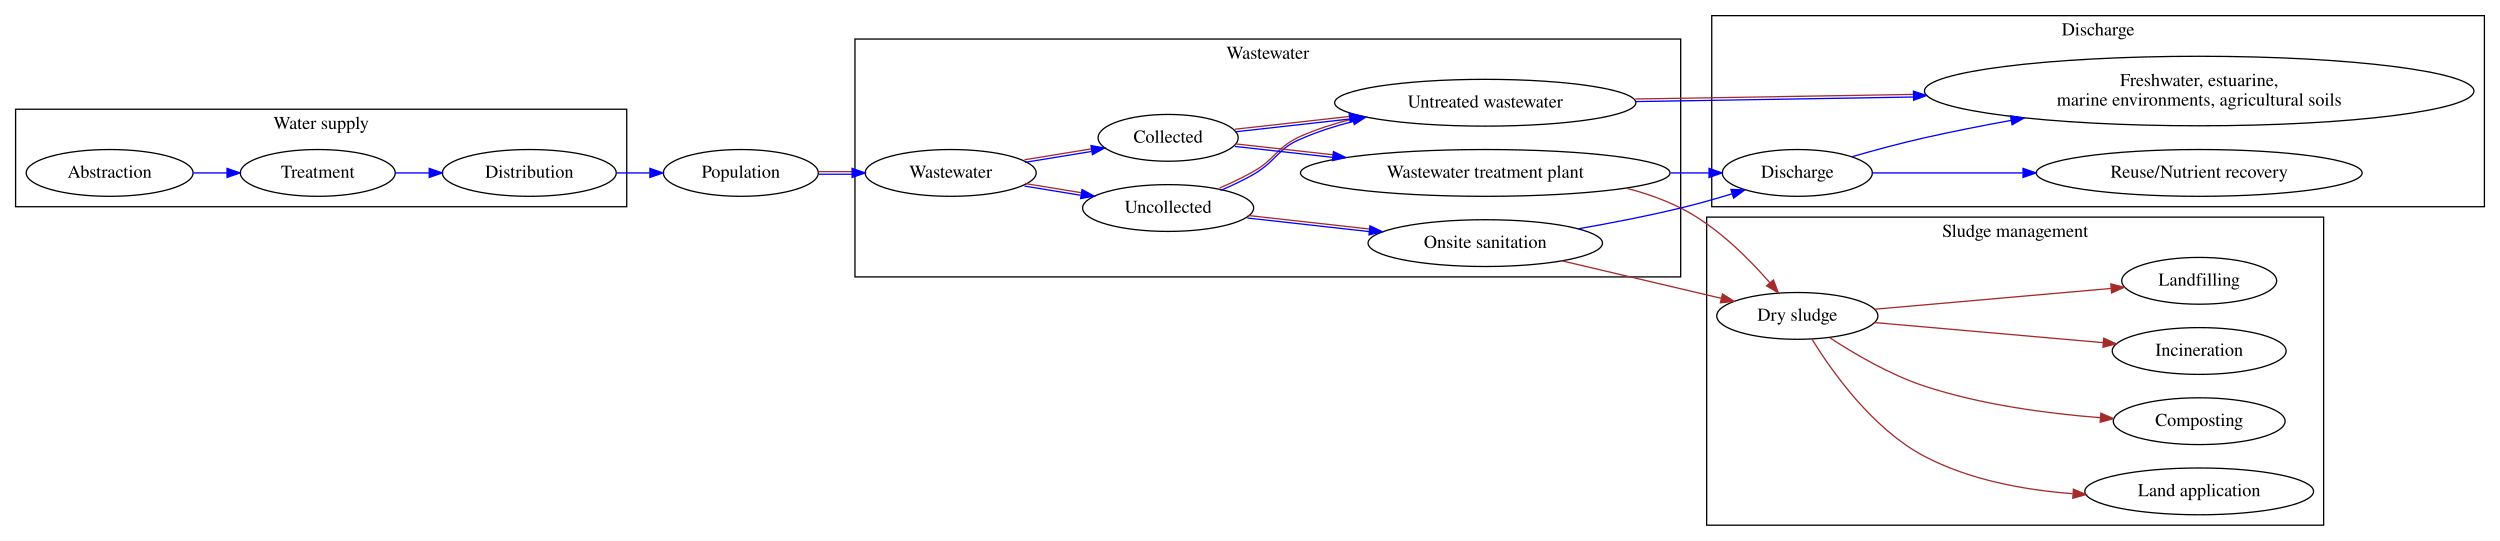
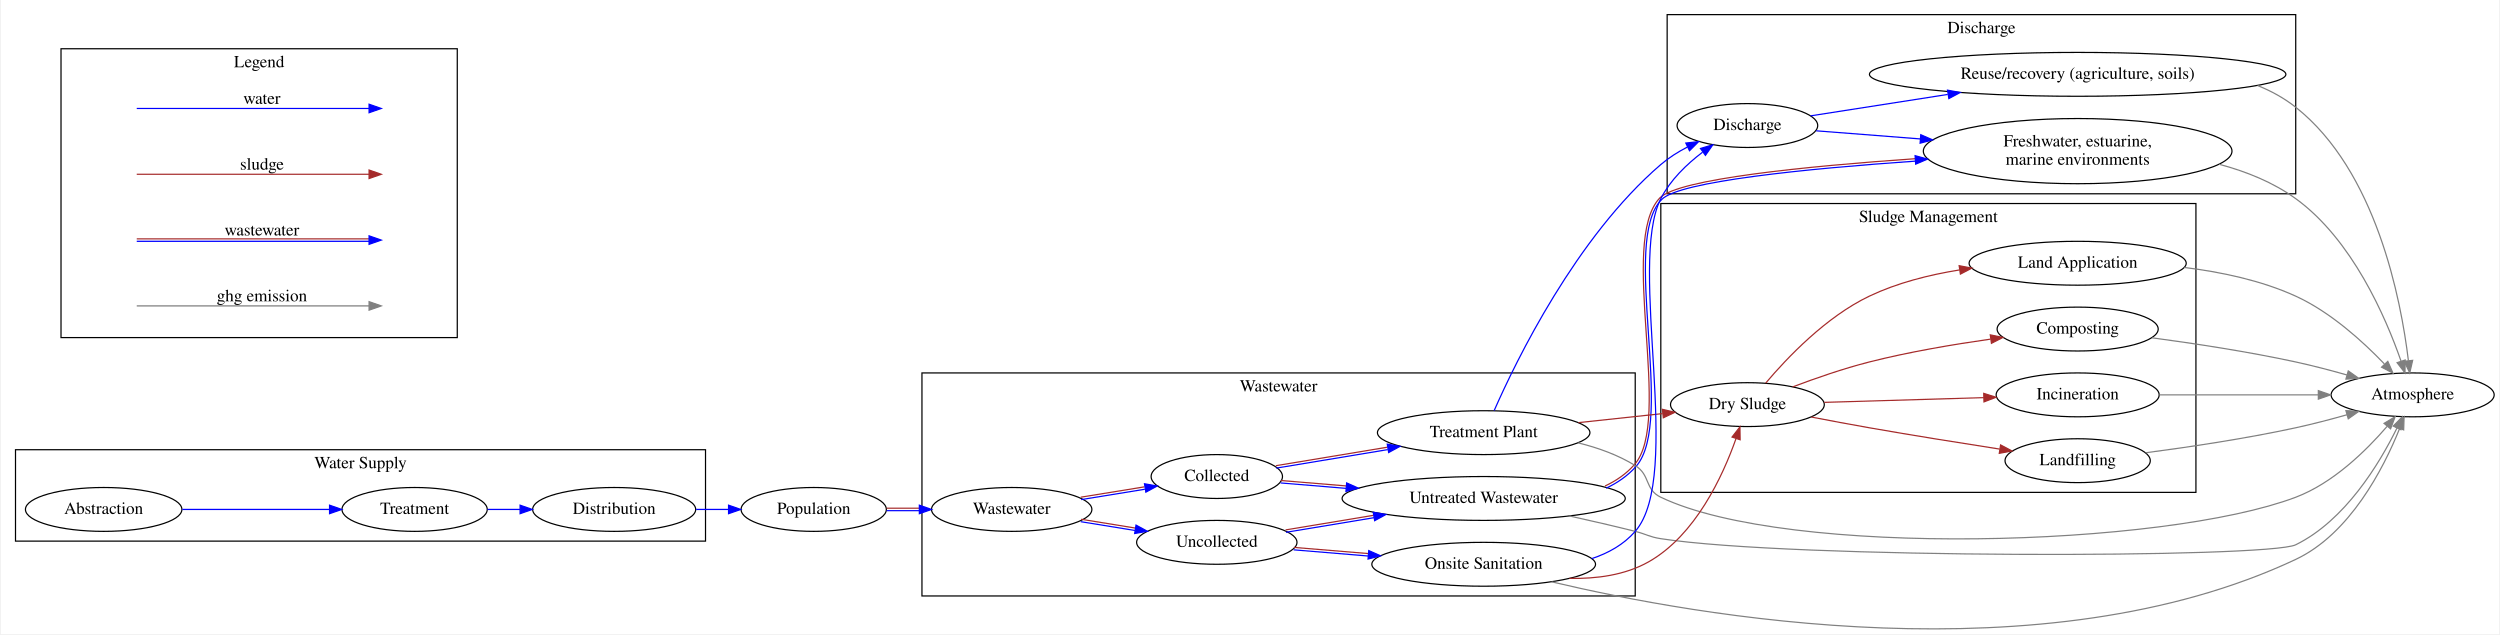
- <svg xmlns="http://www.w3.org/2000/svg" width="1923pt" height="416pt" viewBox="0.00 0.00 1923.35 416.00">
-   <g id="graph0" class="graph" transform="scale(1 1) rotate(0) translate(4 412)">
-     <polygon fill="white" stroke="transparent" points="-4,4 -4,-412 1919.35,-412 1919.35,4 -4,4" />
+ <svg xmlns="http://www.w3.org/2000/svg" width="2050pt" height="520pt" viewBox="0.00 0.00 2049.86 520.33">
+   <g id="graph0" class="graph" transform="scale(1 1) rotate(0) translate(4 516.33)">
+     <polygon fill="white" stroke="transparent" points="-4,4 -4,-516.33 2045.86,-516.33 2045.86,4 -4,4" />
    <g id="clust1" class="cluster">
-       <polygon fill="none" stroke="black" points="8,-253 8,-328 478.17,-328 478.17,-253 8,-253" />
-       <text text-anchor="middle" x="243.08" y="-312.8" font-family="Times,serif" font-size="14.00">Water supply</text>
+       <polygon fill="none" stroke="black" points="8,-72.33 8,-147.33 574.17,-147.33 574.17,-72.33 8,-72.33" />
+       <text text-anchor="middle" x="291.08" y="-132.13" font-family="Times,serif" font-size="14.00">Water Supply</text>
    </g>
    <g id="clust2" class="cluster">
-       <polygon fill="none" stroke="black" points="653.76,-199 653.76,-382 1289.01,-382 1289.01,-199 653.76,-199" />
-       <text text-anchor="middle" x="971.38" y="-366.8" font-family="Times,serif" font-size="14.00">Wastewater</text>
+       <polygon fill="none" stroke="black" points="751.76,-27.33 751.76,-210.33 1337.01,-210.33 1337.01,-27.33 751.76,-27.33" />
+       <text text-anchor="middle" x="1044.38" y="-195.13" font-family="Times,serif" font-size="14.00">Wastewater</text>
    </g>
    <g id="clust6" class="cluster">
-       <polygon fill="none" stroke="black" points="1312.91,-253 1312.91,-400 1907.35,-400 1907.35,-253 1312.91,-253" />
-       <text text-anchor="middle" x="1610.13" y="-384.8" font-family="Times,serif" font-size="14.00">Discharge</text>
+       <polygon fill="none" stroke="black" points="1363.21,-357.33 1363.21,-504.33 1878.97,-504.33 1878.97,-357.33 1363.21,-357.33" />
+       <text text-anchor="middle" x="1621.09" y="-489.13" font-family="Times,serif" font-size="14.00">Discharge</text>
    </g>
    <g id="clust7" class="cluster">
-       <polygon fill="none" stroke="black" points="1309.01,-8 1309.01,-245 1783.66,-245 1783.66,-8 1309.01,-8" />
-       <text text-anchor="middle" x="1546.34" y="-229.8" font-family="Times,serif" font-size="14.00">Sludge management</text>
+       <polygon fill="none" stroke="black" points="1358.01,-112.33 1358.01,-349.33 1797.08,-349.33 1797.08,-112.33 1358.01,-112.33" />
+       <text text-anchor="middle" x="1577.54" y="-334.13" font-family="Times,serif" font-size="14.00">Sludge Management</text>
+     </g>
+     <g id="clust10" class="cluster">
+       <polygon fill="none" stroke="black" points="45.34,-239.33 45.34,-476.33 370.48,-476.33 370.48,-239.33 45.34,-239.33" />
+       <text text-anchor="middle" x="207.91" y="-461.13" font-family="Times,serif" font-size="14.00">Legend</text>
    </g>
    <g id="node1" class="node">
-       <ellipse fill="none" stroke="black" cx="80.34" cy="-279" rx="64.19" ry="18" />
-       <text text-anchor="middle" x="80.34" y="-275.3" font-family="Times,serif" font-size="14.00">Abstraction</text>
+       <ellipse fill="none" stroke="black" cx="80.34" cy="-98.33" rx="64.19" ry="18" />
+       <text text-anchor="middle" x="80.34" y="-94.63" font-family="Times,serif" font-size="14.00">Abstraction</text>
    </g>
    <g id="node2" class="node">
-       <ellipse fill="none" stroke="black" cx="240.48" cy="-279" rx="59.59" ry="18" />
-       <text text-anchor="middle" x="240.48" y="-275.3" font-family="Times,serif" font-size="14.00">Treatment</text>
+       <ellipse fill="none" stroke="black" cx="335.48" cy="-98.33" rx="59.59" ry="18" />
+       <text text-anchor="middle" x="335.48" y="-94.63" font-family="Times,serif" font-size="14.00">Treatment</text>
    </g>
    <g id="edge1" class="edge">
-       <path fill="none" stroke="blue" d="M144.75,-279C153.28,-279 162.05,-279 170.66,-279" />
-       <polygon fill="blue" stroke="blue" points="170.67,-282.5 180.67,-279 170.67,-275.5 170.67,-282.5" />
+       <path fill="none" stroke="blue" d="M144.9,-98.33C181.58,-98.33 227.74,-98.33 265.32,-98.33" />
+       <polygon fill="blue" stroke="blue" points="265.68,-101.83 275.68,-98.33 265.68,-94.83 265.68,-101.83" />
    </g>
    <g id="node3" class="node">
-       <ellipse fill="none" stroke="black" cx="403.22" cy="-279" rx="66.89" ry="18" />
-       <text text-anchor="middle" x="403.22" y="-275.3" font-family="Times,serif" font-size="14.00">Distribution</text>
+       <ellipse fill="none" stroke="black" cx="499.22" cy="-98.33" rx="66.89" ry="18" />
+       <text text-anchor="middle" x="499.22" y="-94.63" font-family="Times,serif" font-size="14.00">Distribution</text>
    </g>
    <g id="edge2" class="edge">
-       <path fill="none" stroke="blue" d="M300.42,-279C308.8,-279 317.5,-279 326.14,-279" />
-       <polygon fill="blue" stroke="blue" points="326.23,-282.5 336.23,-279 326.23,-275.5 326.23,-282.5" />
+       <path fill="none" stroke="blue" d="M395.33,-98.33C403.99,-98.33 413.02,-98.33 421.97,-98.33" />
+       <polygon fill="blue" stroke="blue" points="422.02,-101.83 432.02,-98.33 422.02,-94.83 422.02,-101.83" />
    </g>
    <g id="node4" class="node">
-       <ellipse fill="none" stroke="black" cx="565.96" cy="-279" rx="59.59" ry="18" />
-       <text text-anchor="middle" x="565.96" y="-275.3" font-family="Times,serif" font-size="14.00">Population</text>
+       <ellipse fill="none" stroke="black" cx="662.96" cy="-98.33" rx="59.59" ry="18" />
+       <text text-anchor="middle" x="662.96" y="-94.63" font-family="Times,serif" font-size="14.00">Population</text>
    </g>
    <g id="edge3" class="edge">
-       <path fill="none" stroke="blue" d="M470.53,-279C478.89,-279 487.46,-279 495.86,-279" />
-       <polygon fill="blue" stroke="blue" points="496.01,-282.5 506.01,-279 496.01,-275.5 496.01,-282.5" />
+       <path fill="none" stroke="blue" d="M566.47,-98.33C575.19,-98.33 584.14,-98.33 592.9,-98.33" />
+       <polygon fill="blue" stroke="blue" points="593.07,-101.83 603.07,-98.33 593.07,-94.83 593.07,-101.83" />
    </g>
    <g id="node5" class="node">
-       <ellipse fill="none" stroke="black" cx="727.4" cy="-279" rx="65.79" ry="18" />
-       <text text-anchor="middle" x="727.4" y="-275.3" font-family="Times,serif" font-size="14.00">Wastewater</text>
+       <ellipse fill="none" stroke="black" cx="825.4" cy="-98.33" rx="65.79" ry="18" />
+       <text text-anchor="middle" x="825.4" y="-94.63" font-family="Times,serif" font-size="14.00">Wastewater</text>
    </g>
    <g id="edge4" class="edge">
-       <path fill="none" stroke="blue" d="M625.88,-278C634.23,-278 642.91,-278 651.51,-278" />
-       <path fill="none" stroke="brown" d="M625.88,-280C634.23,-280 642.91,-280 651.51,-280" />
-       <polygon fill="blue" stroke="blue" points="651.56,-282.5 661.56,-279 651.56,-275.5 651.56,-282.5" />
+       <path fill="none" stroke="blue" d="M722.79,-97.33C731.5,-97.33 740.57,-97.33 749.55,-97.33" />
+       <path fill="none" stroke="brown" d="M722.79,-99.33C731.5,-99.33 740.57,-99.33 749.55,-99.33" />
+       <polygon fill="blue" stroke="blue" points="749.62,-101.83 759.62,-98.33 749.62,-94.83 749.62,-101.83" />
    </g>
    <g id="node6" class="node">
-       <ellipse fill="none" stroke="black" cx="894.69" cy="-252" rx="65.79" ry="18" />
-       <text text-anchor="middle" x="894.69" y="-248.3" font-family="Times,serif" font-size="14.00">Uncollected</text>
+       <ellipse fill="none" stroke="black" cx="993.69" cy="-71.33" rx="65.79" ry="18" />
+       <text text-anchor="middle" x="993.69" y="-67.63" font-family="Times,serif" font-size="14.00">Uncollected</text>
    </g>
    <g id="edge5" class="edge">
-       <path fill="none" stroke="blue" d="M784.2,-268.87C798.06,-266.61 813.05,-264.16 827.36,-261.82" />
-       <path fill="none" stroke="brown" d="M784.52,-270.85C798.39,-268.58 813.38,-266.13 827.68,-263.8" />
-       <polygon fill="blue" stroke="blue" points="828.48,-266.2 837.79,-261.13 827.35,-259.29 828.48,-266.2" />
+       <path fill="none" stroke="blue" d="M882.07,-88.28C896.33,-85.96 911.8,-83.45 926.51,-81.06" />
+       <path fill="none" stroke="brown" d="M882.39,-90.25C896.65,-87.94 912.12,-85.43 926.83,-83.04" />
+       <polygon fill="blue" stroke="blue" points="927.41,-85.48 936.72,-80.42 926.29,-78.57 927.41,-85.48" />
    </g>
    <g id="node7" class="node">
-       <ellipse fill="none" stroke="black" cx="894.69" cy="-306" rx="53.89" ry="18" />
-       <text text-anchor="middle" x="894.69" y="-302.3" font-family="Times,serif" font-size="14.00">Collected</text>
+       <ellipse fill="none" stroke="black" cx="993.69" cy="-125.33" rx="53.89" ry="18" />
+       <text text-anchor="middle" x="993.69" y="-121.63" font-family="Times,serif" font-size="14.00">Collected</text>
    </g>
    <g id="edge6" class="edge">
-       <path fill="none" stroke="blue" d="M784.52,-287.15C801.04,-289.85 819.15,-292.81 835.8,-295.53" />
-       <path fill="none" stroke="brown" d="M784.2,-289.13C800.72,-291.83 818.83,-294.79 835.48,-297.5" />
-       <polygon fill="blue" stroke="blue" points="835.36,-300.02 845.79,-298.18 836.48,-293.11 835.36,-300.02" />
+       <path fill="none" stroke="blue" d="M882.39,-106.41C899.19,-109.14 917.67,-112.14 934.62,-114.89" />
+       <path fill="none" stroke="brown" d="M882.07,-108.38C898.87,-111.11 917.35,-114.11 934.3,-116.86" />
+       <polygon fill="blue" stroke="blue" points="934.35,-119.4 944.78,-117.55 935.48,-112.5 934.35,-119.4" />
    </g>
    <g id="node8" class="node">
-       <ellipse fill="none" stroke="black" cx="1138.67" cy="-333" rx="115.88" ry="18" />
-       <text text-anchor="middle" x="1138.67" y="-329.3" font-family="Times,serif" font-size="14.00">Untreated wastewater</text>
+       <ellipse fill="none" stroke="black" cx="1212.67" cy="-107.33" rx="116.18" ry="18" />
+       <text text-anchor="middle" x="1212.67" y="-103.63" font-family="Times,serif" font-size="14.00">Untreated Wastewater</text>
    </g>
    <g id="edge7" class="edge">
-       <path fill="none" stroke="blue" d="M935.12,-265.55C943.78,-269.26 952.74,-273.51 960.83,-278.13 978.69,-288.89 979.04,-297.88 996.74,-305.09 1009.32,-310.65 1023.16,-315.1 1036.98,-318.61" />
-       <path fill="none" stroke="brown" d="M934.33,-267.39C942.92,-271.07 951.88,-275.31 959.84,-279.87 976.69,-288.97 977.04,-297.95 995.93,-306.91 1008.71,-312.56 1022.55,-317 1036.49,-320.54" />
-       <polygon fill="blue" stroke="blue" points="1036.3,-323.07 1046.84,-321.98 1037.92,-316.26 1036.3,-323.07" />
+       <path fill="none" stroke="blue" d="M1050.45,-79.57C1072.41,-83.21 1098.2,-87.49 1122.64,-91.55" />
+       <path fill="none" stroke="brown" d="M1050.12,-81.54C1072.08,-85.19 1097.87,-89.46 1122.31,-93.52" />
+       <polygon fill="blue" stroke="blue" points="1122.05,-96.01 1132.49,-94.19 1123.2,-89.1 1122.05,-96.01" />
    </g>
    <g id="node10" class="node">
-       <ellipse fill="none" stroke="black" cx="1138.67" cy="-225" rx="90.18" ry="18" />
-       <text text-anchor="middle" x="1138.67" y="-221.3" font-family="Times,serif" font-size="14.00">Onsite sanitation</text>
+       <ellipse fill="none" stroke="black" cx="1212.67" cy="-53.33" rx="91.78" ry="18" />
+       <text text-anchor="middle" x="1212.67" y="-49.63" font-family="Times,serif" font-size="14.00">Onsite Sanitation</text>
    </g>
    <g id="edge8" class="edge">
-       <path fill="none" stroke="blue" d="M955.7,-244.3C984,-241.14 1018.29,-237.31 1049.44,-233.84" />
-       <path fill="none" stroke="brown" d="M955.93,-246.28C984.22,-243.13 1018.51,-239.3 1049.66,-235.83" />
-       <polygon fill="blue" stroke="blue" points="1049.99,-238.3 1059.54,-233.72 1049.22,-231.35 1049.99,-238.3" />
+       <path fill="none" stroke="blue" d="M1056.78,-65.18C1075.83,-63.6 1097.23,-61.82 1117.89,-60.11" />
+       <path fill="none" stroke="brown" d="M1056.95,-67.17C1076,-65.59 1097.39,-63.81 1118.06,-62.1" />
+       <polygon fill="blue" stroke="blue" points="1118.37,-64.58 1128.05,-60.27 1117.79,-57.61 1118.37,-64.58" />
    </g>
    <g id="edge9" class="edge">
-       <path fill="none" stroke="blue" d="M946.23,-310.63C971.74,-313.48 1003.69,-317.04 1034.13,-320.44" />
-       <path fill="none" stroke="brown" d="M946.01,-312.62C971.52,-315.47 1003.46,-319.03 1033.91,-322.43" />
-       <polygon fill="blue" stroke="blue" points="1033.95,-324.95 1044.28,-322.58 1034.73,-317.99 1033.95,-324.95" />
+       <path fill="none" stroke="blue" d="M1046.03,-120.07C1062.28,-118.72 1080.92,-117.17 1099.7,-115.62" />
+       <path fill="none" stroke="brown" d="M1046.19,-122.06C1062.45,-120.71 1081.09,-119.17 1099.87,-117.61" />
+       <polygon fill="blue" stroke="blue" points="1100.23,-120.09 1109.91,-115.77 1099.65,-113.11 1100.23,-120.09" />
    </g>
    <g id="node9" class="node">
-       <ellipse fill="none" stroke="black" cx="1138.67" cy="-279" rx="142.17" ry="18" />
-       <text text-anchor="middle" x="1138.67" y="-275.3" font-family="Times,serif" font-size="14.00">Wastewater treatment plant</text>
+       <ellipse fill="none" stroke="black" cx="1212.67" cy="-161.33" rx="87.18" ry="18" />
+       <text text-anchor="middle" x="1212.67" y="-157.63" font-family="Times,serif" font-size="14.00">Treatment Plant</text>
    </g>
    <g id="edge10" class="edge">
-       <path fill="none" stroke="blue" d="M946.01,-299.38C967.99,-296.93 994.76,-293.94 1021.22,-290.99" />
-       <path fill="none" stroke="brown" d="M946.23,-301.37C968.22,-298.91 994.98,-295.93 1021.44,-292.97" />
-       <polygon fill="blue" stroke="blue" points="1021.9,-295.44 1031.45,-290.85 1021.12,-288.48 1021.9,-295.44" />
+       <path fill="none" stroke="blue" d="M1042.47,-132.24C1069.26,-136.69 1103.37,-142.35 1133.94,-147.42" />
+       <path fill="none" stroke="brown" d="M1042.14,-134.22C1068.93,-138.66 1103.04,-144.32 1133.61,-149.39" />
+       <polygon fill="blue" stroke="blue" points="1133.56,-151.92 1144,-150.1 1134.7,-145.01 1133.56,-151.92" />
    </g>
    <g id="node12" class="node">
-       <ellipse fill="none" stroke="black" cx="1687.92" cy="-342" rx="211.35" ry="26.74" />
-       <text text-anchor="middle" x="1687.92" y="-345.8" font-family="Times,serif" font-size="14.00">Freshwater, estuarine,</text>
-       <text text-anchor="middle" x="1687.92" y="-330.8" font-family="Times,serif" font-size="14.00">marine environments, agricultural soils</text>
+       <ellipse fill="none" stroke="black" cx="1700.04" cy="-392.33" rx="126.64" ry="26.74" />
+       <text text-anchor="middle" x="1700.04" y="-396.13" font-family="Times,serif" font-size="14.00">Freshwater, estuarine,</text>
+       <text text-anchor="middle" x="1700.04" y="-381.13" font-family="Times,serif" font-size="14.00">marine environments</text>
    </g>
    <g id="edge11" class="edge">
-       <path fill="none" stroke="blue" d="M1254.07,-333.88C1316.02,-334.9 1394.67,-336.19 1467.88,-337.4" />
-       <path fill="none" stroke="brown" d="M1254.04,-335.88C1315.99,-336.9 1394.64,-338.19 1467.85,-339.4" />
-       <polygon fill="blue" stroke="blue" points="1468.1,-341.9 1478.16,-338.57 1468.22,-334.9 1468.1,-341.9" />
+       <path fill="none" stroke="blue" d="M1313.12,-115.75C1322.44,-120.13 1330.81,-125.88 1337.76,-133.67 1370.4,-171.21 1324.71,-318.74 1358.73,-352.63 1373.03,-367.53 1477.54,-377.91 1566.95,-384.12" />
+       <path fill="none" stroke="brown" d="M1312.27,-117.57C1321.31,-121.78 1329.68,-127.53 1336.26,-134.99 1368.49,-170.61 1322.8,-318.15 1357.3,-354.03 1372.83,-369.52 1477.34,-379.9 1566.81,-386.11" />
+       <polygon fill="blue" stroke="blue" points="1566.66,-388.61 1576.87,-385.8 1567.13,-381.62 1566.66,-388.61" />
+     </g>
+     <g id="node27" class="node">
+       <ellipse fill="none" stroke="black" cx="1974.91" cy="-192.33" rx="66.89" ry="18" />
+       <text text-anchor="middle" x="1974.91" y="-188.63" font-family="Times,serif" font-size="14.00">Atmosphere</text>
+     </g>
+     <g id="edge26" class="edge">
+       <path fill="none" stroke="grey" d="M1283,-92.96C1300.66,-89.07 1319.58,-84.72 1337.01,-80.33 1346.42,-77.96 1348.42,-75.82 1358.01,-74.33 1465.15,-57.73 1856.53,-58.3 1878.97,-69.33 1919.39,-89.19 1947.46,-135.45 1962.11,-165.24" />
+       <polygon fill="grey" stroke="grey" points="1958.95,-166.74 1966.39,-174.27 1965.27,-163.74 1958.95,-166.74" />
    </g>
    <g id="node11" class="node">
-       <ellipse fill="none" stroke="black" cx="1378.75" cy="-279" rx="57.69" ry="18" />
-       <text text-anchor="middle" x="1378.75" y="-275.3" font-family="Times,serif" font-size="14.00">Discharge</text>
+       <ellipse fill="none" stroke="black" cx="1429.06" cy="-413.33" rx="57.69" ry="18" />
+       <text text-anchor="middle" x="1429.06" y="-409.63" font-family="Times,serif" font-size="14.00">Discharge</text>
    </g>
    <g id="edge13" class="edge">
-       <path fill="none" stroke="blue" d="M1281.26,-279C1291.34,-279 1301.2,-279 1310.54,-279" />
-       <polygon fill="blue" stroke="blue" points="1310.83,-282.5 1320.83,-279 1310.83,-275.5 1310.83,-282.5" />
+       <path fill="none" stroke="blue" d="M1221.28,-179.46C1239.34,-220.51 1288.51,-321.67 1358.01,-381.33 1364.5,-386.9 1372.12,-391.69 1379.9,-395.73" />
+       <polygon fill="blue" stroke="blue" points="1378.52,-398.95 1389.05,-400.14 1381.56,-392.64 1378.52,-398.95" />
    </g>
    <g id="node14" class="node">
-       <ellipse fill="none" stroke="black" cx="1378.75" cy="-169" rx="61.99" ry="18" />
-       <text text-anchor="middle" x="1378.75" y="-165.3" font-family="Times,serif" font-size="14.00">Dry sludge</text>
+       <ellipse fill="none" stroke="black" cx="1429.06" cy="-184.33" rx="63.09" ry="18" />
+       <text text-anchor="middle" x="1429.06" y="-180.63" font-family="Times,serif" font-size="14.00">Dry Sludge</text>
    </g>
    <g id="edge16" class="edge">
-       <path fill="none" stroke="brown" d="M1247.34,-267.23C1261.78,-263.46 1276.06,-258.5 1289.01,-252 1316.39,-238.25 1341.27,-213.38 1357.67,-194.44" />
-       <polygon fill="brown" stroke="brown" points="1360.39,-196.64 1364.16,-186.74 1355.04,-192.13 1360.39,-196.64" />
+       <path fill="none" stroke="brown" d="M1290.46,-169.57C1312.97,-171.98 1337.43,-174.61 1359.39,-176.96" />
+       <polygon fill="brown" stroke="brown" points="1359.31,-180.48 1369.63,-178.06 1360.06,-173.52 1359.31,-180.48" />
+     </g>
+     <g id="edge27" class="edge">
+       <path fill="none" stroke="grey" d="M1290.16,-152.96C1306.43,-148.95 1322.93,-143.03 1337.01,-134.33 1349.65,-126.52 1344.61,-114.73 1358.01,-108.33 1462.47,-58.42 1770.71,-67.31 1878.97,-108.33 1909.54,-119.91 1936.6,-146.33 1953.93,-166.47" />
+       <polygon fill="grey" stroke="grey" points="1951.43,-168.94 1960.52,-174.39 1956.81,-164.46 1951.43,-168.94" />
    </g>
    <g id="edge12" class="edge">
-       <path fill="none" stroke="blue" d="M1210.29,-236.03C1235.29,-240.39 1263.53,-245.84 1289.01,-252 1301.98,-255.13 1315.85,-259.07 1328.69,-262.96" />
-       <polygon fill="blue" stroke="blue" points="1327.68,-266.31 1338.26,-265.91 1329.74,-259.62 1327.68,-266.31" />
+       <path fill="none" stroke="blue" d="M1301.26,-57.94C1314.91,-62.44 1327.59,-69.5 1337.01,-80.33 1376.95,-126.23 1330.48,-299.07 1358.01,-353.33 1365.74,-368.56 1379.18,-381.51 1392.24,-391.44" />
+       <polygon fill="blue" stroke="blue" points="1390.54,-394.53 1400.7,-397.52 1394.62,-388.84 1390.54,-394.53" />
    </g>
    <g id="edge17" class="edge">
-       <path fill="none" stroke="brown" d="M1197.91,-211.3C1235.03,-202.57 1282.93,-191.3 1319.97,-182.59" />
-       <polygon fill="brown" stroke="brown" points="1321.17,-185.9 1330.11,-180.21 1319.57,-179.09 1321.17,-185.9" />
+       <path fill="none" stroke="brown" d="M1283.02,-41.76C1305.01,-41.29 1328.63,-44.36 1348.01,-55.33 1386.34,-77.03 1408.74,-125.37 1419.67,-156.32" />
+       <polygon fill="brown" stroke="brown" points="1416.45,-157.72 1422.94,-166.09 1423.08,-155.49 1416.45,-157.72" />
+     </g>
+     <g id="edge28" class="edge">
+       <path fill="none" stroke="grey" d="M1268.34,-38.96C1386.5,-10.93 1671.78,40.19 1878.97,-57.33 1923.37,-78.23 1950.86,-131.6 1964.19,-164.63" />
+       <polygon fill="grey" stroke="grey" points="1961.01,-166.1 1967.88,-174.17 1967.54,-163.58 1961.01,-166.1" />
    </g>
    <g id="edge14" class="edge">
-       <path fill="none" stroke="blue" d="M1420.94,-291.5C1438.03,-296.43 1458.12,-301.88 1476.5,-306 1498,-310.83 1520.86,-315.35 1543.29,-319.46" />
-       <polygon fill="blue" stroke="blue" points="1542.75,-322.92 1553.22,-321.25 1544,-316.03 1542.75,-322.92" />
+       <path fill="none" stroke="blue" d="M1485.46,-409C1510.33,-407.06 1540.8,-404.68 1570.85,-402.34" />
+       <polygon fill="blue" stroke="blue" points="1571.31,-405.81 1581.01,-401.55 1570.77,-398.83 1571.31,-405.81" />
    </g>
    <g id="node13" class="node">
-       <ellipse fill="none" stroke="black" cx="1687.92" cy="-279" rx="125.38" ry="18" />
-       <text text-anchor="middle" x="1687.92" y="-275.3" font-family="Times,serif" font-size="14.00">Reuse/Nutrient recovery</text>
+       <ellipse fill="none" stroke="black" cx="1700.04" cy="-455.33" rx="170.87" ry="18" />
+       <text text-anchor="middle" x="1700.04" y="-451.63" font-family="Times,serif" font-size="14.00">Reuse/recovery (agriculture, soils)</text>
    </g>
    <g id="edge15" class="edge">
-       <path fill="none" stroke="blue" d="M1436.81,-279C1469.36,-279 1511.63,-279 1552.14,-279" />
-       <polygon fill="blue" stroke="blue" points="1552.39,-282.5 1562.39,-279 1552.39,-275.5 1552.39,-282.5" />
+       <path fill="none" stroke="blue" d="M1480.97,-421.28C1512.7,-426.24 1554.73,-432.8 1593.41,-438.84" />
+       <polygon fill="blue" stroke="blue" points="1593.27,-442.36 1603.69,-440.44 1594.35,-435.44 1593.27,-442.36" />
+     </g>
+     <g id="edge29" class="edge">
+       <path fill="none" stroke="grey" d="M1816.08,-381.55C1838.39,-375.62 1860.53,-366.69 1878.97,-353.33 1925.21,-319.84 1952.74,-256.33 1965.43,-219.88" />
+       <polygon fill="grey" stroke="grey" points="1968.76,-220.96 1968.62,-210.37 1962.13,-218.74 1968.76,-220.96" />
+     </g>
+     <g id="edge30" class="edge">
+       <path fill="none" stroke="grey" d="M1847.68,-446.14C1858.92,-441.63 1869.54,-435.8 1878.97,-428.33 1944.95,-376.12 1965.31,-270.91 1971.41,-220.5" />
+       <polygon fill="grey" stroke="grey" points="1974.91,-220.66 1972.53,-210.34 1967.95,-219.89 1974.91,-220.66" />
    </g>
    <g id="node15" class="node">
-       <ellipse fill="none" stroke="black" cx="1687.92" cy="-142" rx="66.89" ry="18" />
-       <text text-anchor="middle" x="1687.92" y="-138.3" font-family="Times,serif" font-size="14.00">Incineration</text>
+       <ellipse fill="none" stroke="black" cx="1700.04" cy="-192.33" rx="66.89" ry="18" />
+       <text text-anchor="middle" x="1700.04" y="-188.63" font-family="Times,serif" font-size="14.00">Incineration</text>
    </g>
    <g id="edge18" class="edge">
-       <path fill="none" stroke="brown" d="M1438.25,-163.86C1488.21,-159.47 1560.3,-153.13 1614,-148.41" />
-       <polygon fill="brown" stroke="brown" points="1614.49,-151.88 1624.15,-147.52 1613.88,-144.91 1614.49,-151.88" />
+       <path fill="none" stroke="brown" d="M1492.1,-186.18C1531.09,-187.34 1581.65,-188.84 1623.04,-190.07" />
+       <polygon fill="brown" stroke="brown" points="1622.97,-193.57 1633.07,-190.37 1623.18,-186.57 1622.97,-193.57" />
    </g>
    <g id="node16" class="node">
-       <ellipse fill="none" stroke="black" cx="1687.92" cy="-196" rx="59.59" ry="18" />
-       <text text-anchor="middle" x="1687.92" y="-192.3" font-family="Times,serif" font-size="14.00">Landfilling</text>
+       <ellipse fill="none" stroke="black" cx="1700.04" cy="-138.33" rx="59.59" ry="18" />
+       <text text-anchor="middle" x="1700.04" y="-134.63" font-family="Times,serif" font-size="14.00">Landfilling</text>
    </g>
    <g id="edge19" class="edge">
-       <path fill="none" stroke="brown" d="M1438.25,-174.14C1490.09,-178.7 1565.75,-185.35 1619.99,-190.12" />
-       <polygon fill="brown" stroke="brown" points="1619.93,-193.62 1630.2,-191.01 1620.54,-186.65 1619.93,-193.62" />
+       <path fill="none" stroke="brown" d="M1481.4,-174.16C1496.73,-171.21 1513.58,-168.05 1529.1,-165.33 1564.41,-159.14 1603.96,-152.82 1636.02,-147.85" />
+       <polygon fill="brown" stroke="brown" points="1636.8,-151.27 1646.15,-146.29 1635.73,-144.36 1636.8,-151.27" />
    </g>
    <g id="node17" class="node">
-       <ellipse fill="none" stroke="black" cx="1687.92" cy="-34" rx="87.99" ry="18" />
-       <text text-anchor="middle" x="1687.92" y="-30.3" font-family="Times,serif" font-size="14.00">Land application</text>
+       <ellipse fill="none" stroke="black" cx="1700.04" cy="-300.33" rx="89.08" ry="18" />
+       <text text-anchor="middle" x="1700.04" y="-296.63" font-family="Times,serif" font-size="14.00">Land Application</text>
    </g>
    <g id="edge20" class="edge">
-       <path fill="none" stroke="brown" d="M1389.92,-151.26C1405.2,-126.41 1436.61,-81.97 1476.5,-61 1511.06,-42.83 1553.1,-35.08 1590.48,-32.23" />
-       <polygon fill="brown" stroke="brown" points="1591.14,-35.7 1600.89,-31.56 1590.68,-28.71 1591.14,-35.7" />
+       <path fill="none" stroke="brown" d="M1444.07,-201.99C1461.59,-222.72 1493.62,-256.42 1529.1,-273.33 1551.85,-284.18 1578.07,-290.81 1602.99,-294.82" />
+       <polygon fill="brown" stroke="brown" points="1602.8,-298.33 1613.21,-296.33 1603.83,-291.41 1602.8,-298.33" />
    </g>
    <g id="node18" class="node">
-       <ellipse fill="none" stroke="black" cx="1687.92" cy="-88" rx="66.09" ry="18" />
-       <text text-anchor="middle" x="1687.92" y="-84.3" font-family="Times,serif" font-size="14.00">Composting</text>
+       <ellipse fill="none" stroke="black" cx="1700.04" cy="-246.33" rx="66.09" ry="18" />
+       <text text-anchor="middle" x="1700.04" y="-242.63" font-family="Times,serif" font-size="14.00">Composting</text>
    </g>
    <g id="edge21" class="edge">
-       <path fill="none" stroke="brown" d="M1403.6,-152.27C1422.49,-139.89 1450.01,-123.73 1476.5,-115 1520.03,-100.65 1570.97,-93.87 1611.82,-90.7" />
-       <polygon fill="brown" stroke="brown" points="1612.26,-94.17 1621.98,-89.96 1611.75,-87.19 1612.26,-94.17" />
+       <path fill="none" stroke="brown" d="M1466.26,-198.91C1484.8,-205.92 1507.89,-213.95 1529.1,-219.33 1561.36,-227.52 1597.72,-233.69 1628.51,-238.06" />
+       <polygon fill="brown" stroke="brown" points="1628.34,-241.57 1638.72,-239.47 1629.3,-234.63 1628.34,-241.57" />
+     </g>
+     <g id="edge31" class="edge">
+       <path fill="none" stroke="grey" d="M1767.09,-192.33C1806.35,-192.33 1856.32,-192.33 1897.31,-192.33" />
+       <polygon fill="grey" stroke="grey" points="1897.52,-195.83 1907.52,-192.33 1897.52,-188.83 1897.52,-195.83" />
+     </g>
+     <g id="edge32" class="edge">
+       <path fill="none" stroke="grey" d="M1755.87,-144.83C1791.22,-149.46 1838.06,-156.45 1878.97,-165.33 1892.72,-168.32 1907.41,-172.16 1921.02,-176.01" />
+       <polygon fill="grey" stroke="grey" points="1920.14,-179.4 1930.72,-178.8 1922.08,-172.67 1920.14,-179.4" />
+     </g>
+     <g id="edge33" class="edge">
+       <path fill="none" stroke="grey" d="M1787.52,-296.88C1817.51,-293.2 1850.69,-286.25 1878.97,-273.33 1907.42,-260.33 1933.98,-236.23 1951.73,-217.69" />
+       <polygon fill="grey" stroke="grey" points="1954.52,-219.83 1958.78,-210.13 1949.4,-215.06 1954.52,-219.83" />
+     </g>
+     <g id="edge34" class="edge">
+       <path fill="none" stroke="grey" d="M1761.1,-239.14C1795.75,-234.51 1840.04,-227.78 1878.97,-219.33 1892.72,-216.35 1907.41,-212.5 1921.02,-208.65" />
+       <polygon fill="grey" stroke="grey" points="1922.08,-211.99 1930.72,-205.86 1920.14,-205.26 1922.08,-211.99" />
+     </g>
+     <g id="node19" class="node">
+ </g>
+     <g id="node20" class="node">
+ </g>
+     <g id="edge22" class="edge">
+       <path fill="none" stroke="blue" d="M107.48,-427.33C152.86,-427.33 246.32,-427.33 298.04,-427.33" />
+       <polygon fill="blue" stroke="blue" points="298.11,-430.83 308.11,-427.33 298.11,-423.83 298.11,-430.83" />
+       <text text-anchor="middle" x="210.19" y="-431.13" font-family="Times,serif" font-size="14.00">water</text>
+     </g>
+     <g id="node21" class="node">
+ </g>
+     <g id="node22" class="node">
+ </g>
+     <g id="edge23" class="edge">
+       <path fill="none" stroke="brown" d="M107.48,-373.33C152.86,-373.33 246.32,-373.33 298.04,-373.33" />
+       <polygon fill="brown" stroke="brown" points="298.11,-376.83 308.11,-373.33 298.11,-369.83 298.11,-376.83" />
+       <text text-anchor="middle" x="210.19" y="-377.13" font-family="Times,serif" font-size="14.00">sludge</text>
+     </g>
+     <g id="node23" class="node">
+ </g>
+     <g id="node24" class="node">
+ </g>
+     <g id="edge24" class="edge">
+       <path fill="none" stroke="blue" d="M107.48,-318.33C152.86,-318.33 246.32,-318.33 298.04,-318.33" />
+       <path fill="none" stroke="brown" d="M107.48,-320.33C152.86,-320.33 246.32,-320.33 298.04,-320.33" />
+       <polygon fill="blue" stroke="blue" points="298.11,-322.83 308.11,-319.33 298.11,-315.83 298.11,-322.83" />
+       <text text-anchor="middle" x="210.19" y="-323.13" font-family="Times,serif" font-size="14.00">wastewater</text>
+     </g>
+     <g id="node25" class="node">
+ </g>
+     <g id="node26" class="node">
+ </g>
+     <g id="edge25" class="edge">
+       <path fill="none" stroke="grey" d="M107.48,-265.33C152.86,-265.33 246.32,-265.33 298.04,-265.33" />
+       <polygon fill="grey" stroke="grey" points="298.11,-268.83 308.11,-265.33 298.11,-261.83 298.11,-268.83" />
+       <text text-anchor="middle" x="210.19" y="-269.13" font-family="Times,serif" font-size="14.00">ghg emission</text>
    </g>
  </g>
</svg>
